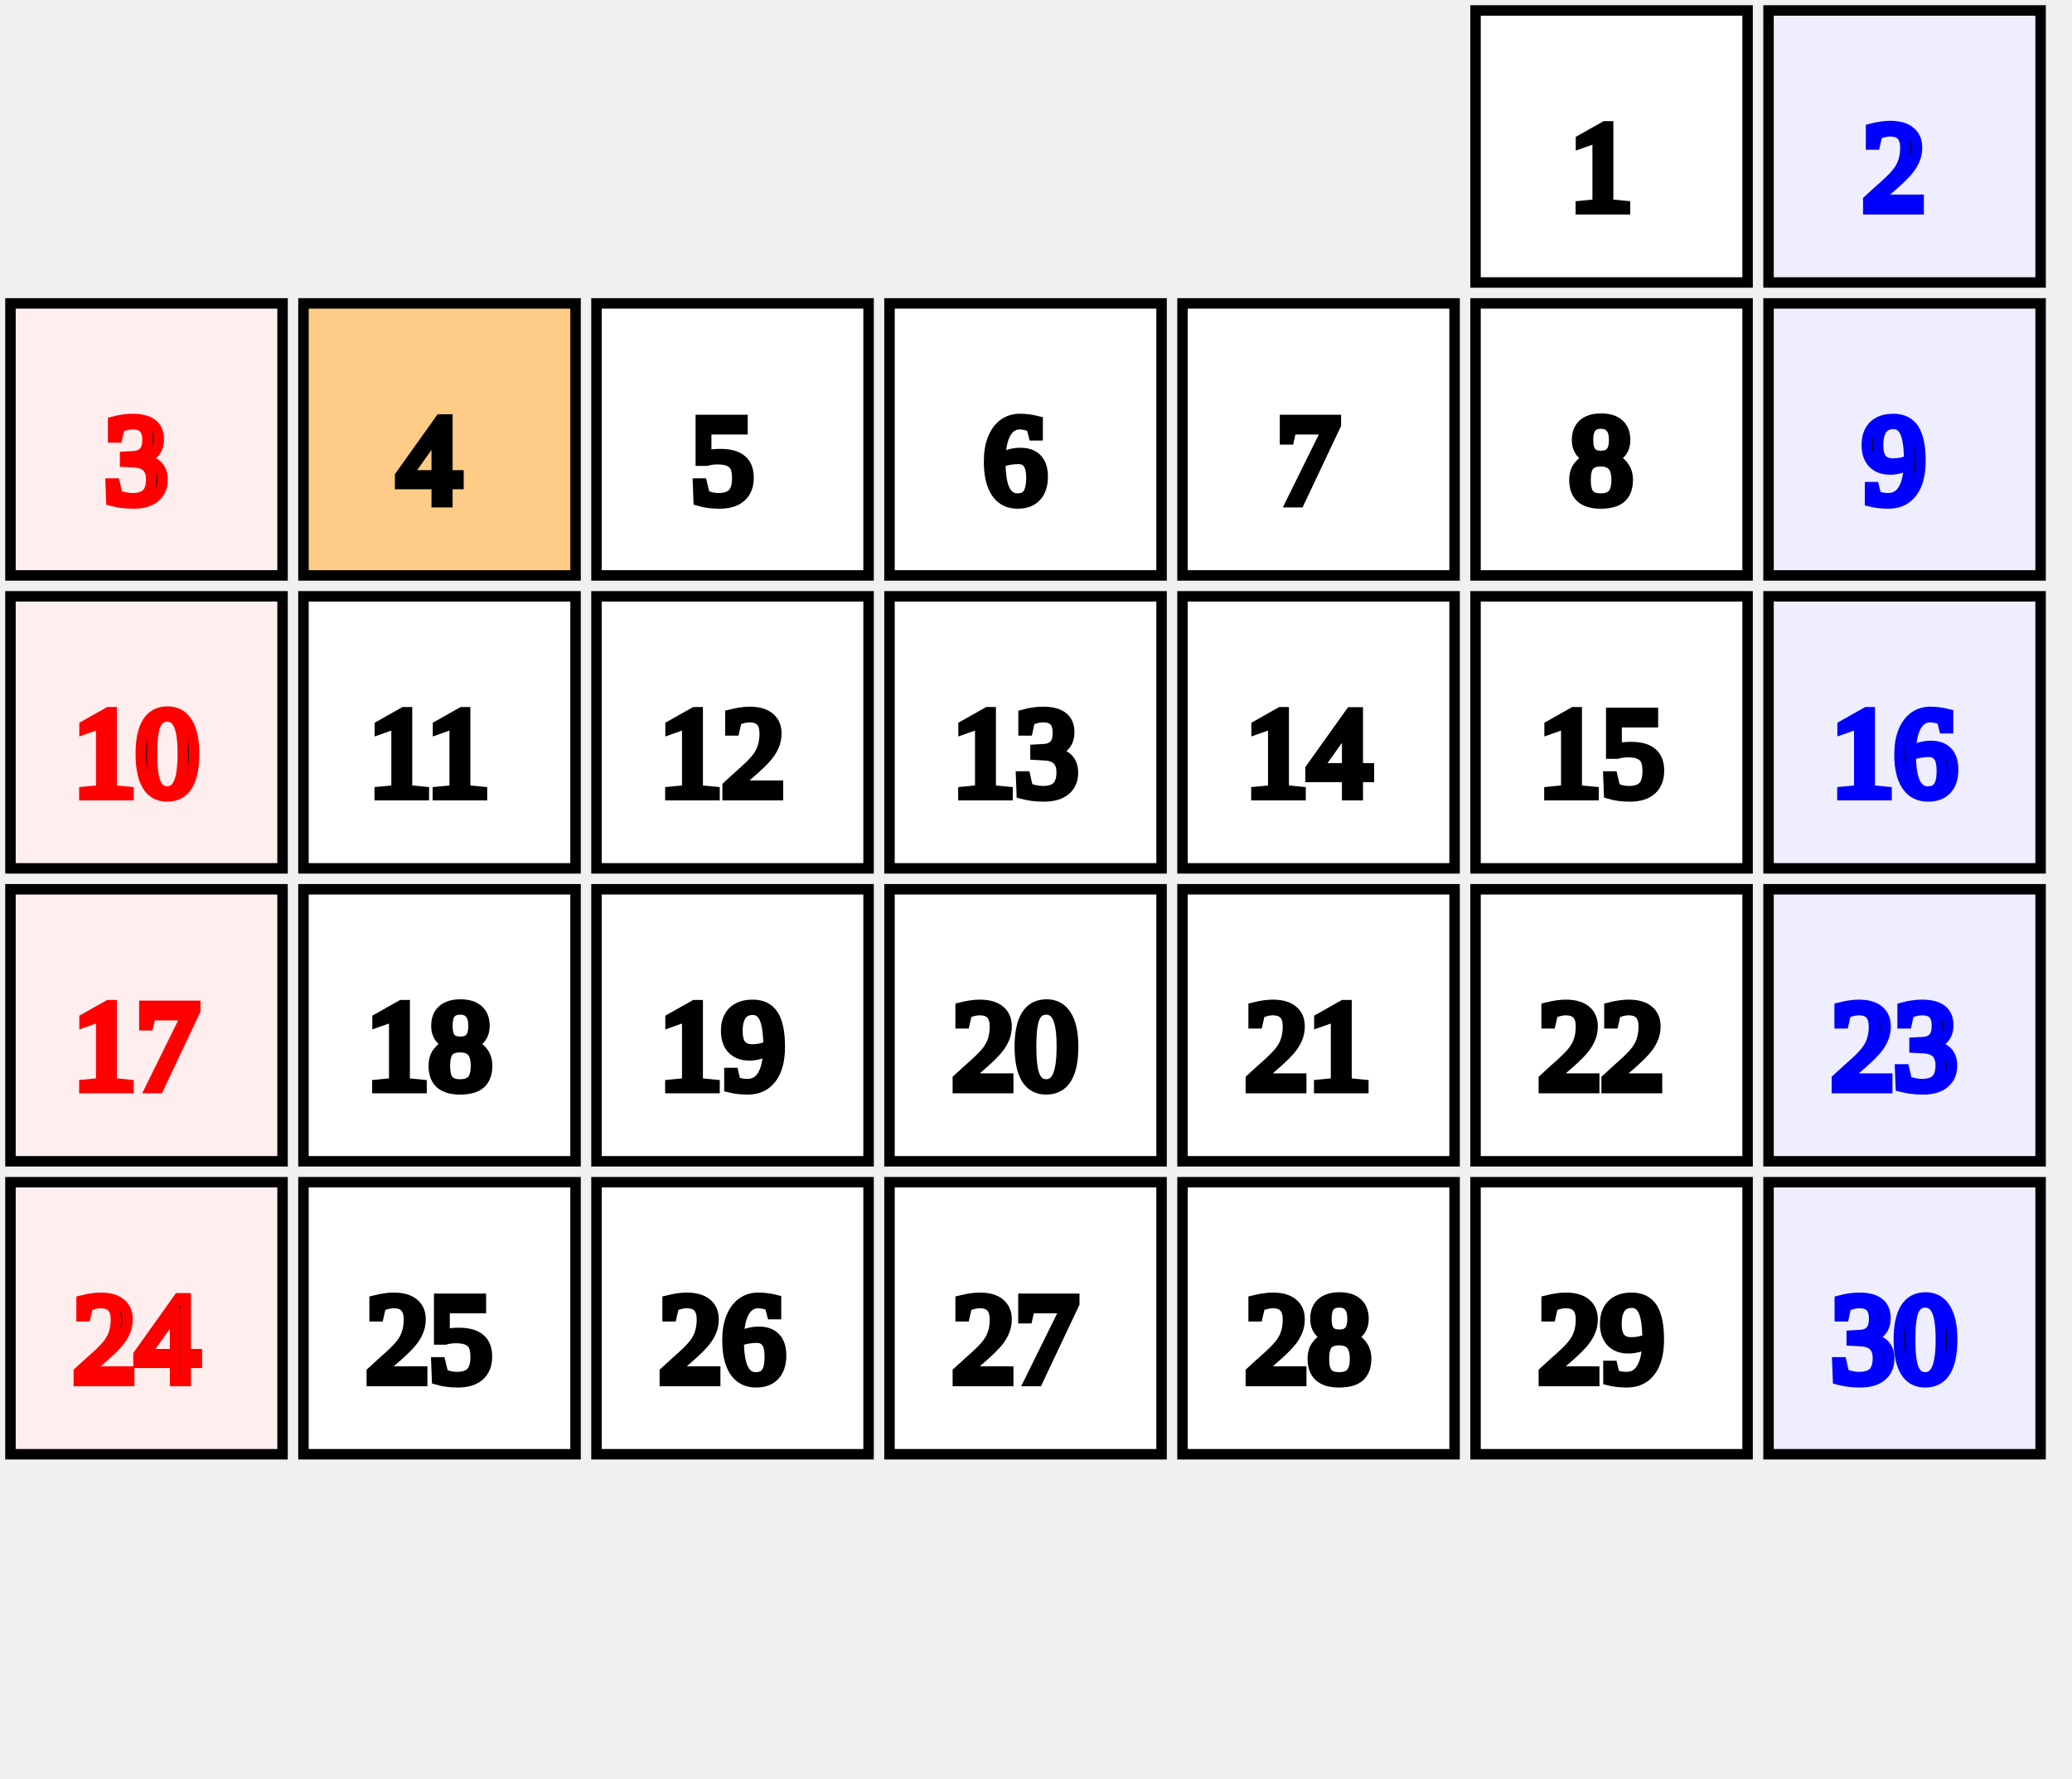
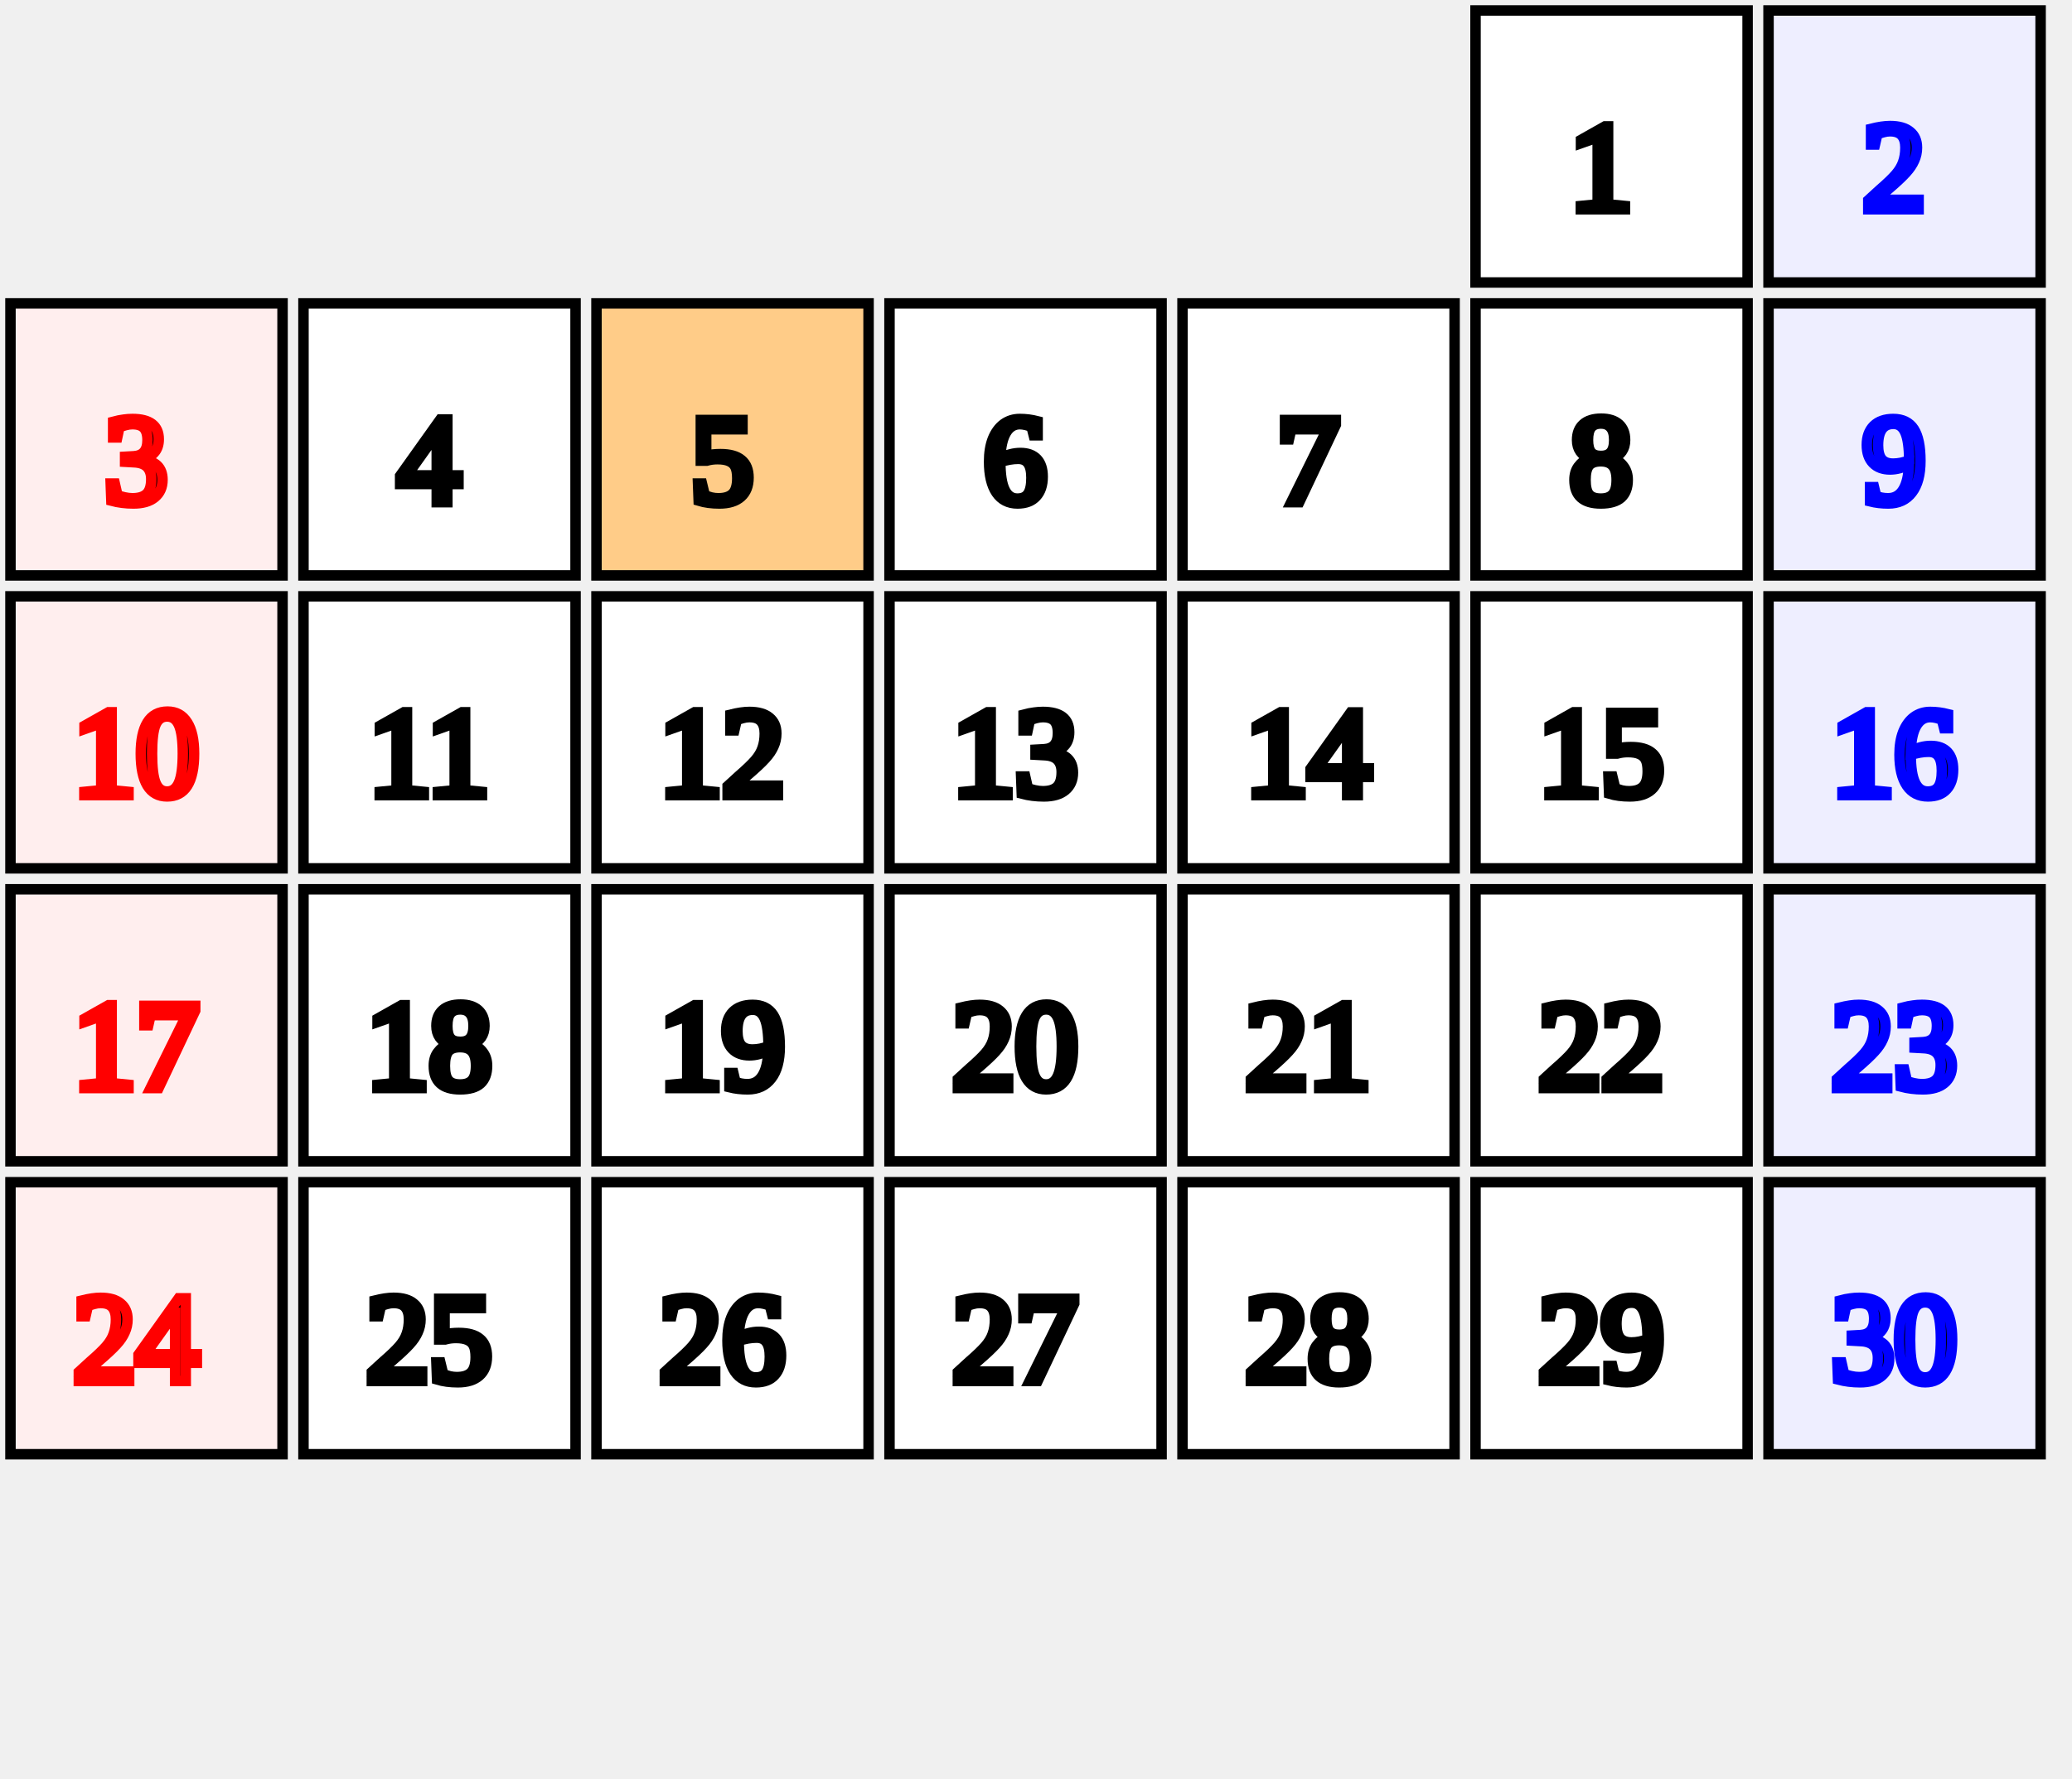
<svg xmlns="http://www.w3.org/2000/svg" id="erd-canvas" width="198px" height="170px">
  <rect x="141px" y="1px" width="26px" height="26px" stroke="#000" stroke-width="1px" fill="#fff" />
  <text x="153px" y="20px" stroke="#000" text-anchor="middle">1</text>
  <rect x="169px" y="1px" width="26px" height="26px" stroke="#000" stroke-width="1px" fill="#eef" />
  <text x="181px" y="20px" stroke="#00f" text-anchor="middle">2</text>
  <rect x="1px" y="29px" width="26px" height="26px" stroke="#000" stroke-width="1px" fill="#fee" />
  <text x="13px" y="48px" stroke="#f00" text-anchor="middle">3</text>
-   <rect x="29px" y="29px" width="26px" height="26px" stroke="#000" stroke-width="1px" fill="#fc8" />
+   <rect x="29px" y="29px" width="26px" height="26px" stroke="#000" stroke-width="1px" fill="#fff" />
  <text x="41px" y="48px" stroke="#000" text-anchor="middle">4</text>
-   <rect x="57px" y="29px" width="26px" height="26px" stroke="#000" stroke-width="1px" fill="#fff" />
+   <rect x="57px" y="29px" width="26px" height="26px" stroke="#000" stroke-width="1px" fill="#fc8" />
  <text x="69px" y="48px" stroke="#000" text-anchor="middle">5</text>
  <rect x="85px" y="29px" width="26px" height="26px" stroke="#000" stroke-width="1px" fill="#fff" />
  <text x="97px" y="48px" stroke="#000" text-anchor="middle">6</text>
  <rect x="113px" y="29px" width="26px" height="26px" stroke="#000" stroke-width="1px" fill="#fff" />
  <text x="125px" y="48px" stroke="#000" text-anchor="middle">7</text>
  <rect x="141px" y="29px" width="26px" height="26px" stroke="#000" stroke-width="1px" fill="#fff" />
  <text x="153px" y="48px" stroke="#000" text-anchor="middle">8</text>
  <rect x="169px" y="29px" width="26px" height="26px" stroke="#000" stroke-width="1px" fill="#eef" />
  <text x="181px" y="48px" stroke="#00f" text-anchor="middle">9</text>
  <rect x="1px" y="57px" width="26px" height="26px" stroke="#000" stroke-width="1px" fill="#fee" />
  <text x="13px" y="76px" stroke="#f00" text-anchor="middle">10</text>
  <rect x="29px" y="57px" width="26px" height="26px" stroke="#000" stroke-width="1px" fill="#fff" />
  <text x="41px" y="76px" stroke="#000" text-anchor="middle">11</text>
  <rect x="57px" y="57px" width="26px" height="26px" stroke="#000" stroke-width="1px" fill="#fff" />
  <text x="69px" y="76px" stroke="#000" text-anchor="middle">12</text>
  <rect x="85px" y="57px" width="26px" height="26px" stroke="#000" stroke-width="1px" fill="#fff" />
  <text x="97px" y="76px" stroke="#000" text-anchor="middle">13</text>
  <rect x="113px" y="57px" width="26px" height="26px" stroke="#000" stroke-width="1px" fill="#fff" />
  <text x="125px" y="76px" stroke="#000" text-anchor="middle">14</text>
  <rect x="141px" y="57px" width="26px" height="26px" stroke="#000" stroke-width="1px" fill="#fff" />
  <text x="153px" y="76px" stroke="#000" text-anchor="middle">15</text>
  <rect x="169px" y="57px" width="26px" height="26px" stroke="#000" stroke-width="1px" fill="#eef" />
  <text x="181px" y="76px" stroke="#00f" text-anchor="middle">16</text>
  <rect x="1px" y="85px" width="26px" height="26px" stroke="#000" stroke-width="1px" fill="#fee" />
  <text x="13px" y="104px" stroke="#f00" text-anchor="middle">17</text>
  <rect x="29px" y="85px" width="26px" height="26px" stroke="#000" stroke-width="1px" fill="#fff" />
  <text x="41px" y="104px" stroke="#000" text-anchor="middle">18</text>
  <rect x="57px" y="85px" width="26px" height="26px" stroke="#000" stroke-width="1px" fill="#fff" />
  <text x="69px" y="104px" stroke="#000" text-anchor="middle">19</text>
  <rect x="85px" y="85px" width="26px" height="26px" stroke="#000" stroke-width="1px" fill="#fff" />
  <text x="97px" y="104px" stroke="#000" text-anchor="middle">20</text>
  <rect x="113px" y="85px" width="26px" height="26px" stroke="#000" stroke-width="1px" fill="#fff" />
  <text x="125px" y="104px" stroke="#000" text-anchor="middle">21</text>
  <rect x="141px" y="85px" width="26px" height="26px" stroke="#000" stroke-width="1px" fill="#fff" />
  <text x="153px" y="104px" stroke="#000" text-anchor="middle">22</text>
  <rect x="169px" y="85px" width="26px" height="26px" stroke="#000" stroke-width="1px" fill="#eef" />
  <text x="181px" y="104px" stroke="#00f" text-anchor="middle">23</text>
  <rect x="1px" y="113px" width="26px" height="26px" stroke="#000" stroke-width="1px" fill="#fee" />
  <text x="13px" y="132px" stroke="#f00" text-anchor="middle">24</text>
  <rect x="29px" y="113px" width="26px" height="26px" stroke="#000" stroke-width="1px" fill="#fff" />
  <text x="41px" y="132px" stroke="#000" text-anchor="middle">25</text>
  <rect x="57px" y="113px" width="26px" height="26px" stroke="#000" stroke-width="1px" fill="#fff" />
  <text x="69px" y="132px" stroke="#000" text-anchor="middle">26</text>
  <rect x="85px" y="113px" width="26px" height="26px" stroke="#000" stroke-width="1px" fill="#fff" />
  <text x="97px" y="132px" stroke="#000" text-anchor="middle">27</text>
  <rect x="113px" y="113px" width="26px" height="26px" stroke="#000" stroke-width="1px" fill="#fff" />
  <text x="125px" y="132px" stroke="#000" text-anchor="middle">28</text>
  <rect x="141px" y="113px" width="26px" height="26px" stroke="#000" stroke-width="1px" fill="#fff" />
  <text x="153px" y="132px" stroke="#000" text-anchor="middle">29</text>
  <rect x="169px" y="113px" width="26px" height="26px" stroke="#000" stroke-width="1px" fill="#eef" />
  <text x="181px" y="132px" stroke="#00f" text-anchor="middle">30</text>
</svg>
